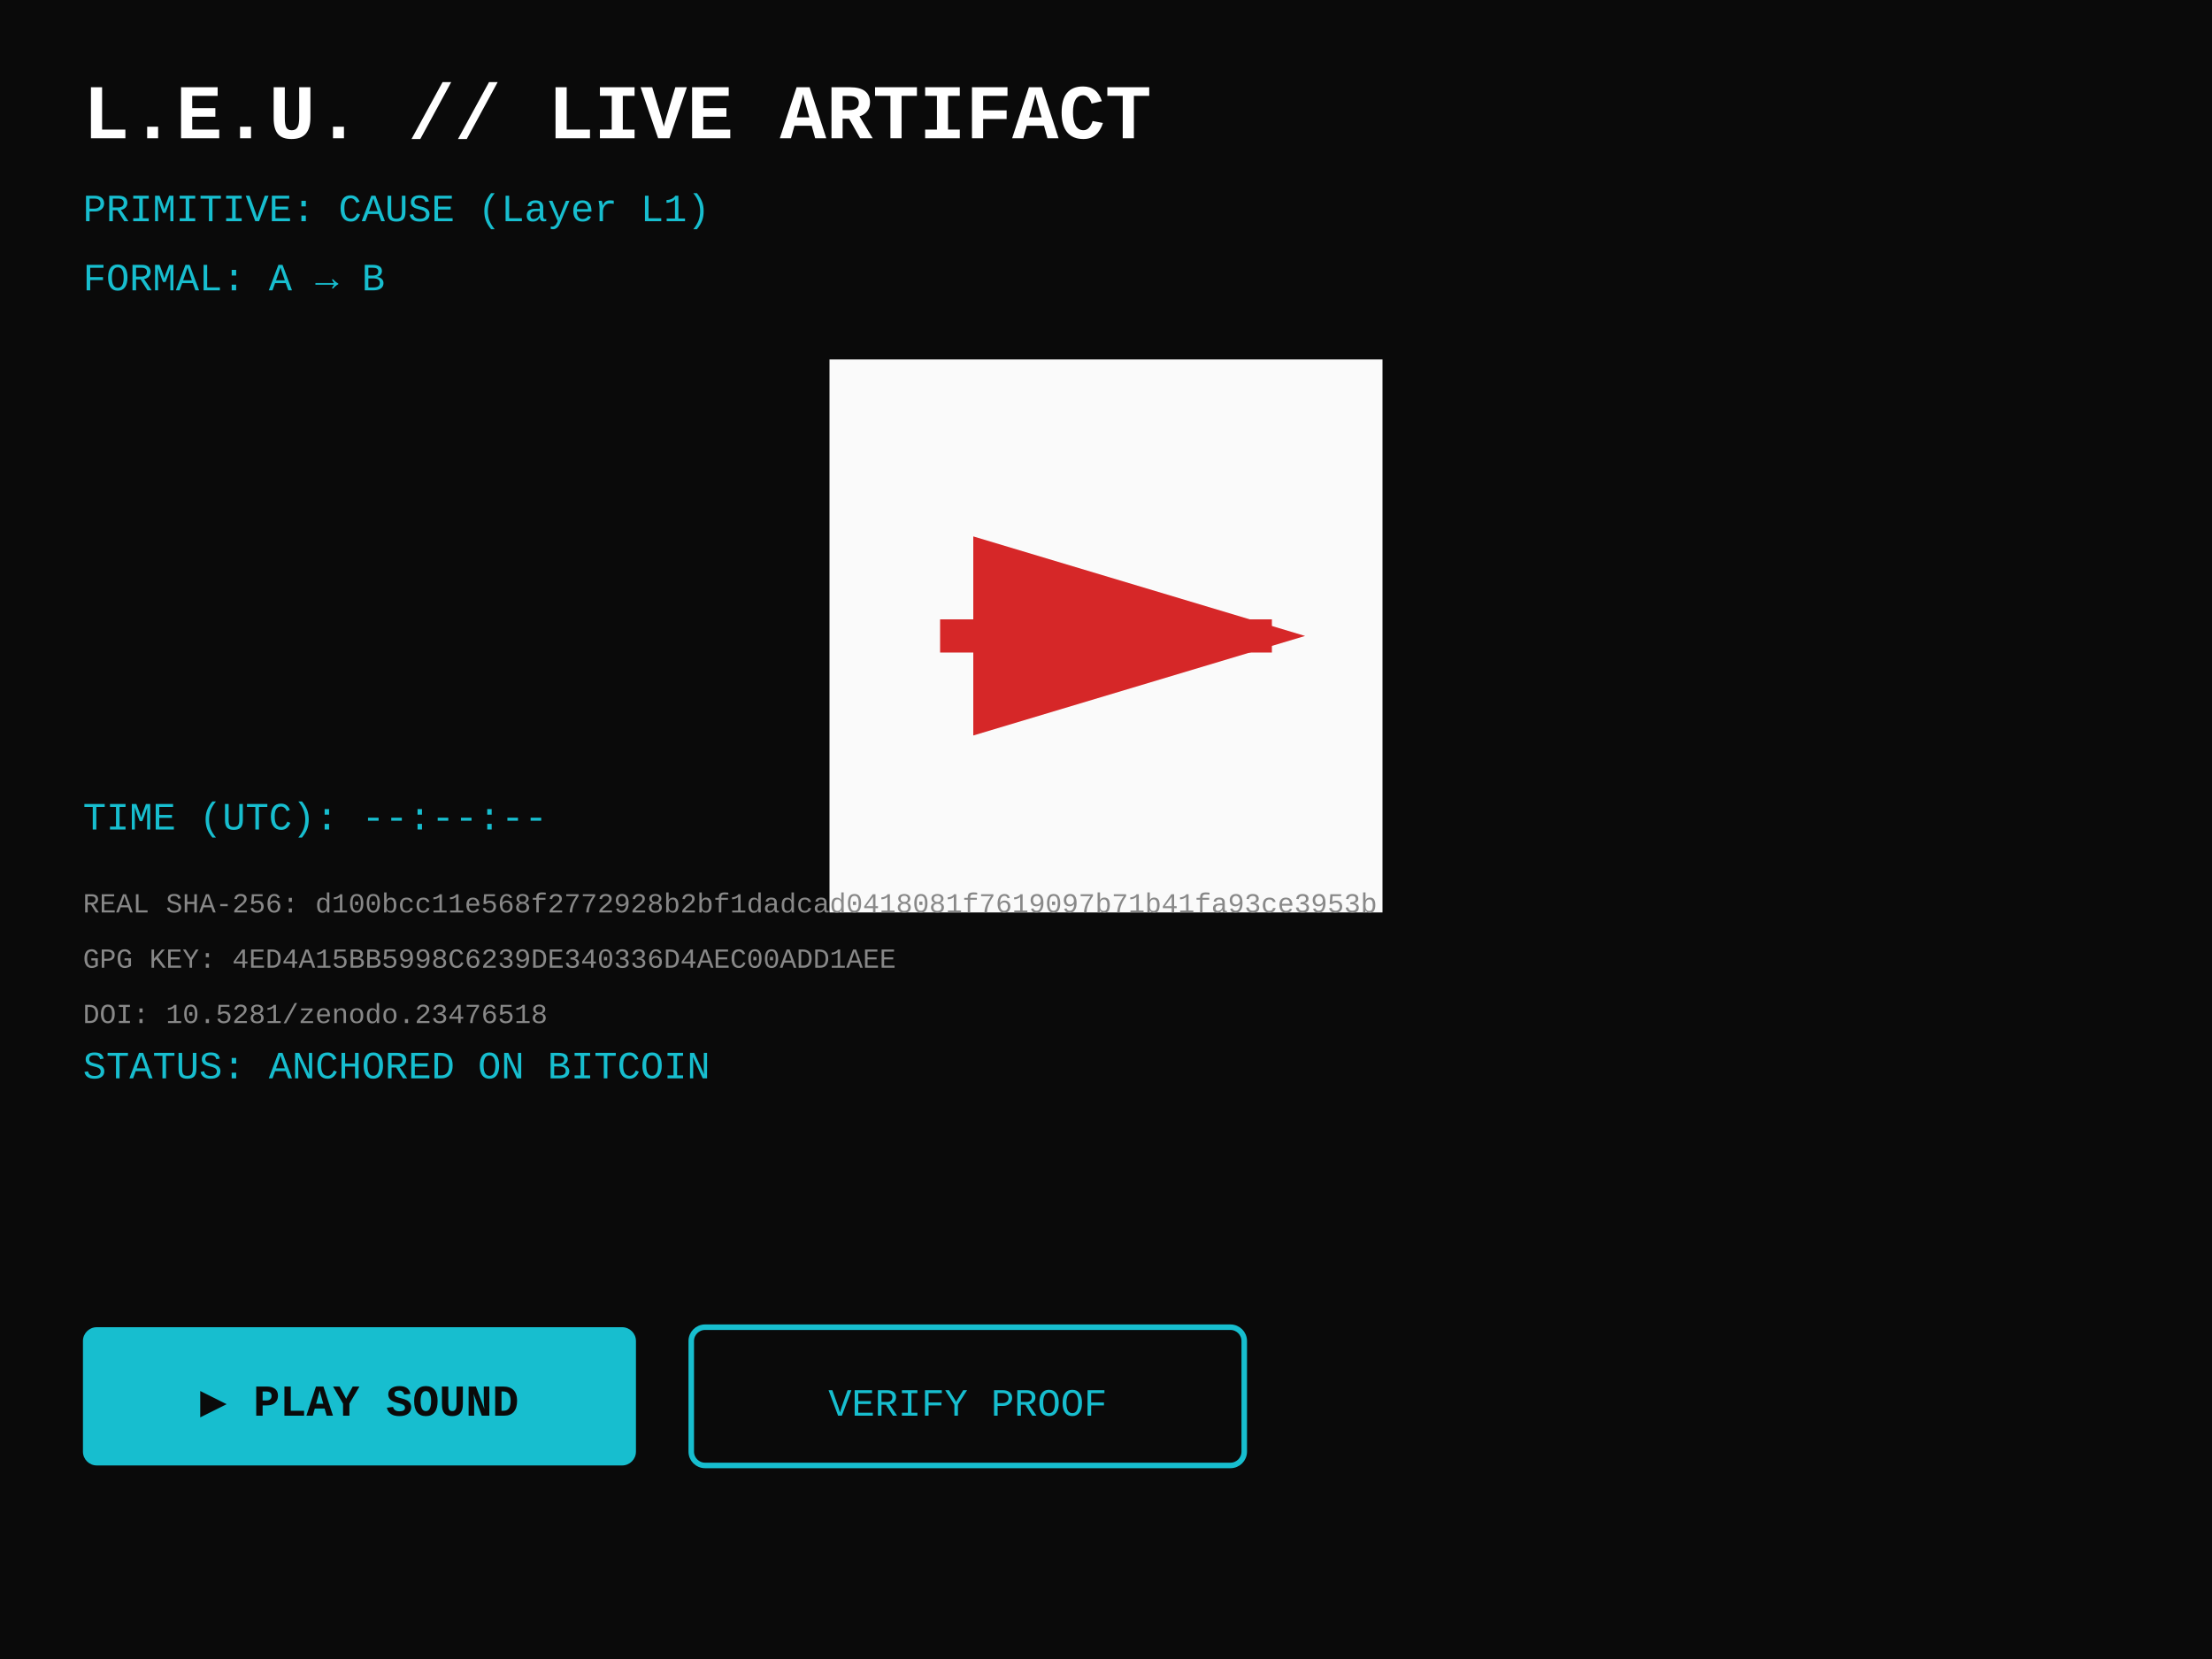
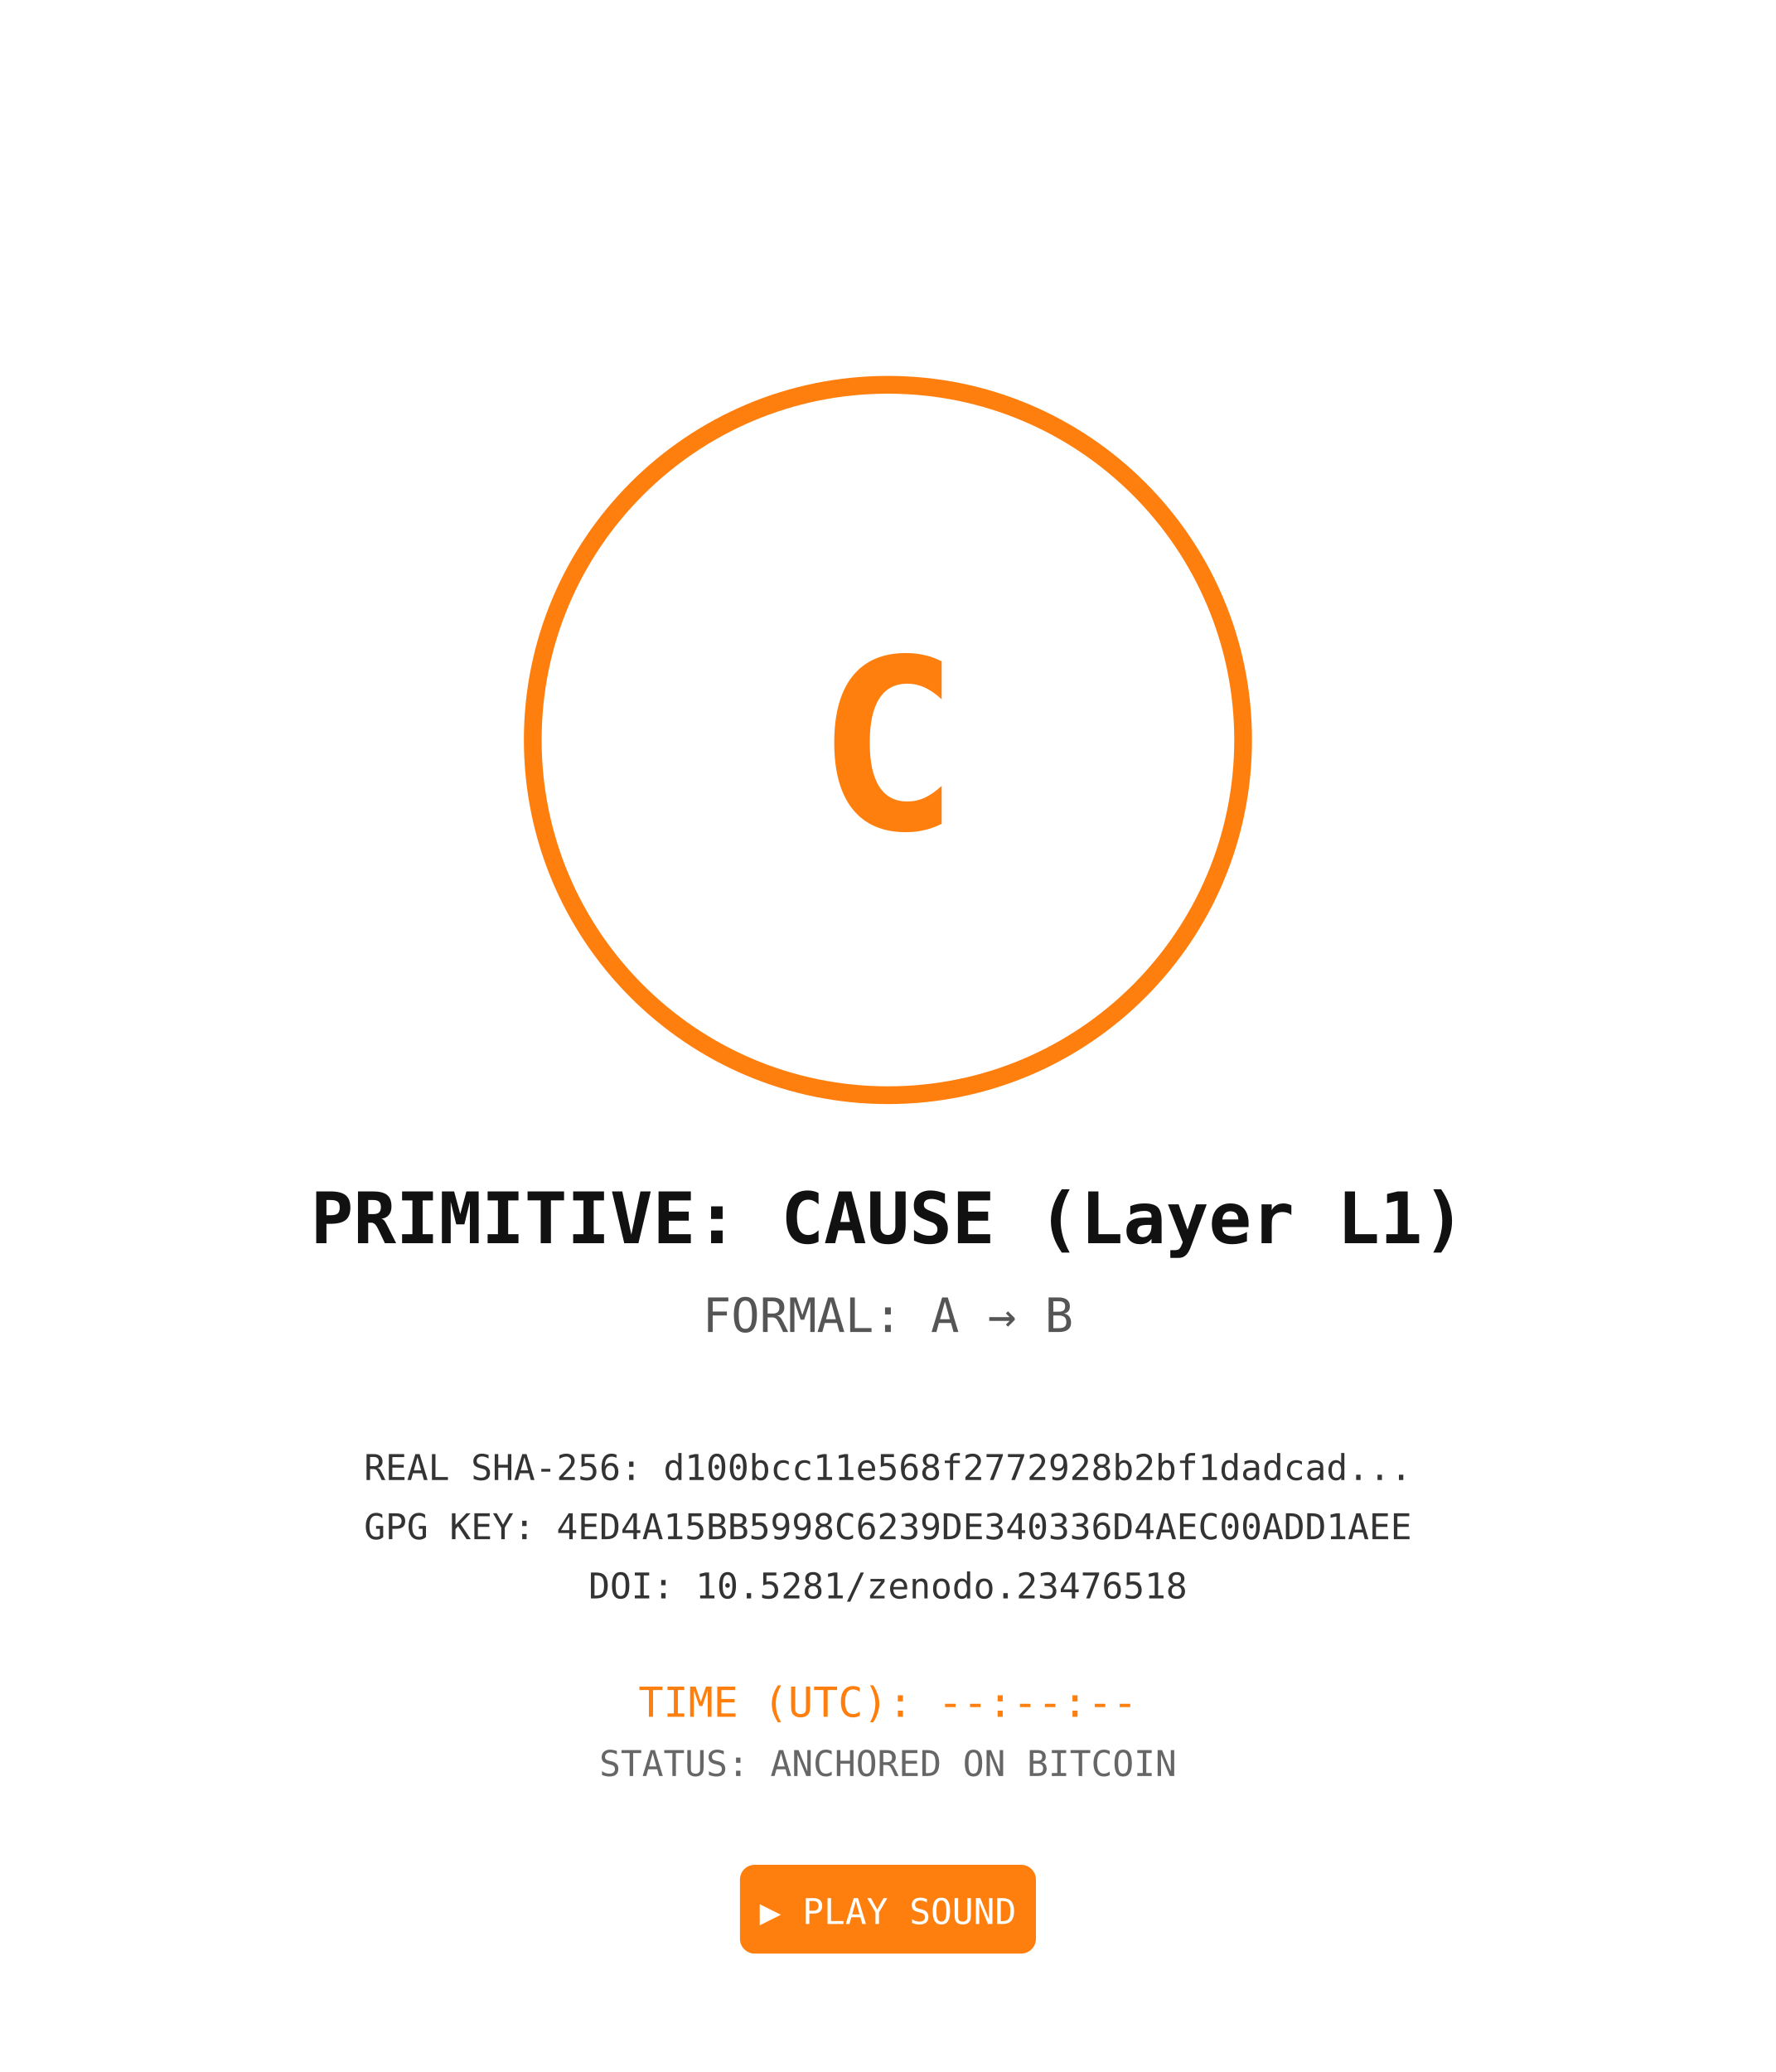
- <svg xmlns="http://www.w3.org/2000/svg" width="800" height="600" viewBox="0 0 800 600">
-   <rect width="100%" height="100%" fill="#0a0a0a" />
-   <style>
-     .hud { font-family: 'Courier New', monospace; fill: #17becf; font-size: 14px; }
-     .title { font-family: 'Courier New', monospace; fill: #ffffff; font-size: 28px; font-weight: bold; }
-     .hash { font-family: 'Courier New', monospace; fill: #888; font-size: 10px; }
-     .btn { cursor: pointer; }
-     .btn:hover { opacity: 0.8; }
- </style>
-   <text x="30" y="50" class="title">L.E.U. // LIVE ARTIFACT</text>
-   <text x="30" y="80" class="hud">PRIMITIVE: CAUSE (Layer L1)</text>
-   <text x="30" y="105" class="hud">FORMAL: A → B</text>
-   <g transform="translate(300.0, 130.0) scale(2)">
-     <defs>
-       <marker id="arrow" markerWidth="10" markerHeight="10" refX="9" refY="3" orient="auto">
-         <polygon points="0 0, 10 3, 0 6" fill="#d62728" />
-       </marker>
-     </defs>
-     <rect width="100" height="100" fill="#fafafa" />
-     <line x1="20" y1="50" x2="80" y2="50" stroke="#d62728" stroke-width="6" marker-end="url(#arrow)" />
-   </g>
-   <text x="30" y="300" class="hud">TIME (UTC): <tspan id="clock">--:--:--</tspan>
+ <svg xmlns="http://www.w3.org/2000/svg" width="600" height="700" viewBox="0 0 600 700">
+   <rect width="100%" height="100%" fill="#ffffff" />
+   <circle cx="300" cy="250" r="120" fill="none" stroke="#ff7f0e" stroke-width="6" />
+   <text x="300" y="280" font-family="monospace" font-size="80" fill="#ff7f0e" text-anchor="middle" font-weight="bold">C</text>
+   <text x="300" y="420" font-family="monospace" font-size="24" fill="#111" text-anchor="middle" font-weight="bold">PRIMITIVE: CAUSE (Layer L1)</text>
+   <text x="300" y="450" font-family="monospace" font-size="16" fill="#555" text-anchor="middle">FORMAL: A → B</text>
+   <text x="300" y="500" font-family="monospace" font-size="12" fill="#333" text-anchor="middle">REAL SHA-256: d100bcc11e568f2772928b2bf1dadcad...</text>
+   <text x="300" y="520" font-family="monospace" font-size="12" fill="#333" text-anchor="middle">GPG KEY: 4ED4A15BB5998C6239DE340336D4AEC00ADD1AEE</text>
+   <text x="300" y="540" font-family="monospace" font-size="12" fill="#333" text-anchor="middle">DOI: 10.5281/zenodo.23476518</text>
+   <text x="300" y="580" font-family="monospace" font-size="14" fill="#ff7f0e" text-anchor="middle">TIME (UTC): <tspan id="clock">--:--:--</tspan>
  </text>
-   <text x="30" y="330" class="hash">REAL SHA-256: d100bcc11e568f2772928b2bf1dadcad0418081f7619097b71b41fa93ce3953b</text>
-   <text x="30" y="350" class="hash">GPG KEY: 4ED4A15BB5998C6239DE340336D4AEC00ADD1AEE</text>
-   <text x="30" y="370" class="hash">DOI: 10.5281/zenodo.23476518</text>
-   <text x="30" y="390" class="hud">STATUS: ANCHORED ON BITCOIN</text>
-   <g class="btn">
-     <rect x="30" y="480" width="200" height="50" fill="#17becf" rx="5" />
-     <text x="130" y="512" font-family="'Courier New', monospace" fill="#0a0a0a" font-size="16" text-anchor="middle" font-weight="bold">▶ PLAY SOUND</text>
-   </g>
-   <g class="btn">
-     <rect x="250" y="480" width="200" height="50" fill="none" stroke="#17becf" stroke-width="2" rx="5" />
-     <text x="350" y="512" font-family="'Courier New', monospace" fill="#17becf" font-size="14" text-anchor="middle">VERIFY PROOF</text>
+   <text x="300" y="600" font-family="monospace" font-size="12" fill="#666" text-anchor="middle">STATUS: ANCHORED ON BITCOIN</text>
+   <g transform="translate(250, 630)" style="cursor:pointer;">
+     <rect width="100" height="30" fill="#ff7f0e" rx="5" />
+     <text x="50" y="20" font-family="monospace" font-size="12" fill="#fff" text-anchor="middle">▶ PLAY SOUND</text>
  </g>
</svg>
